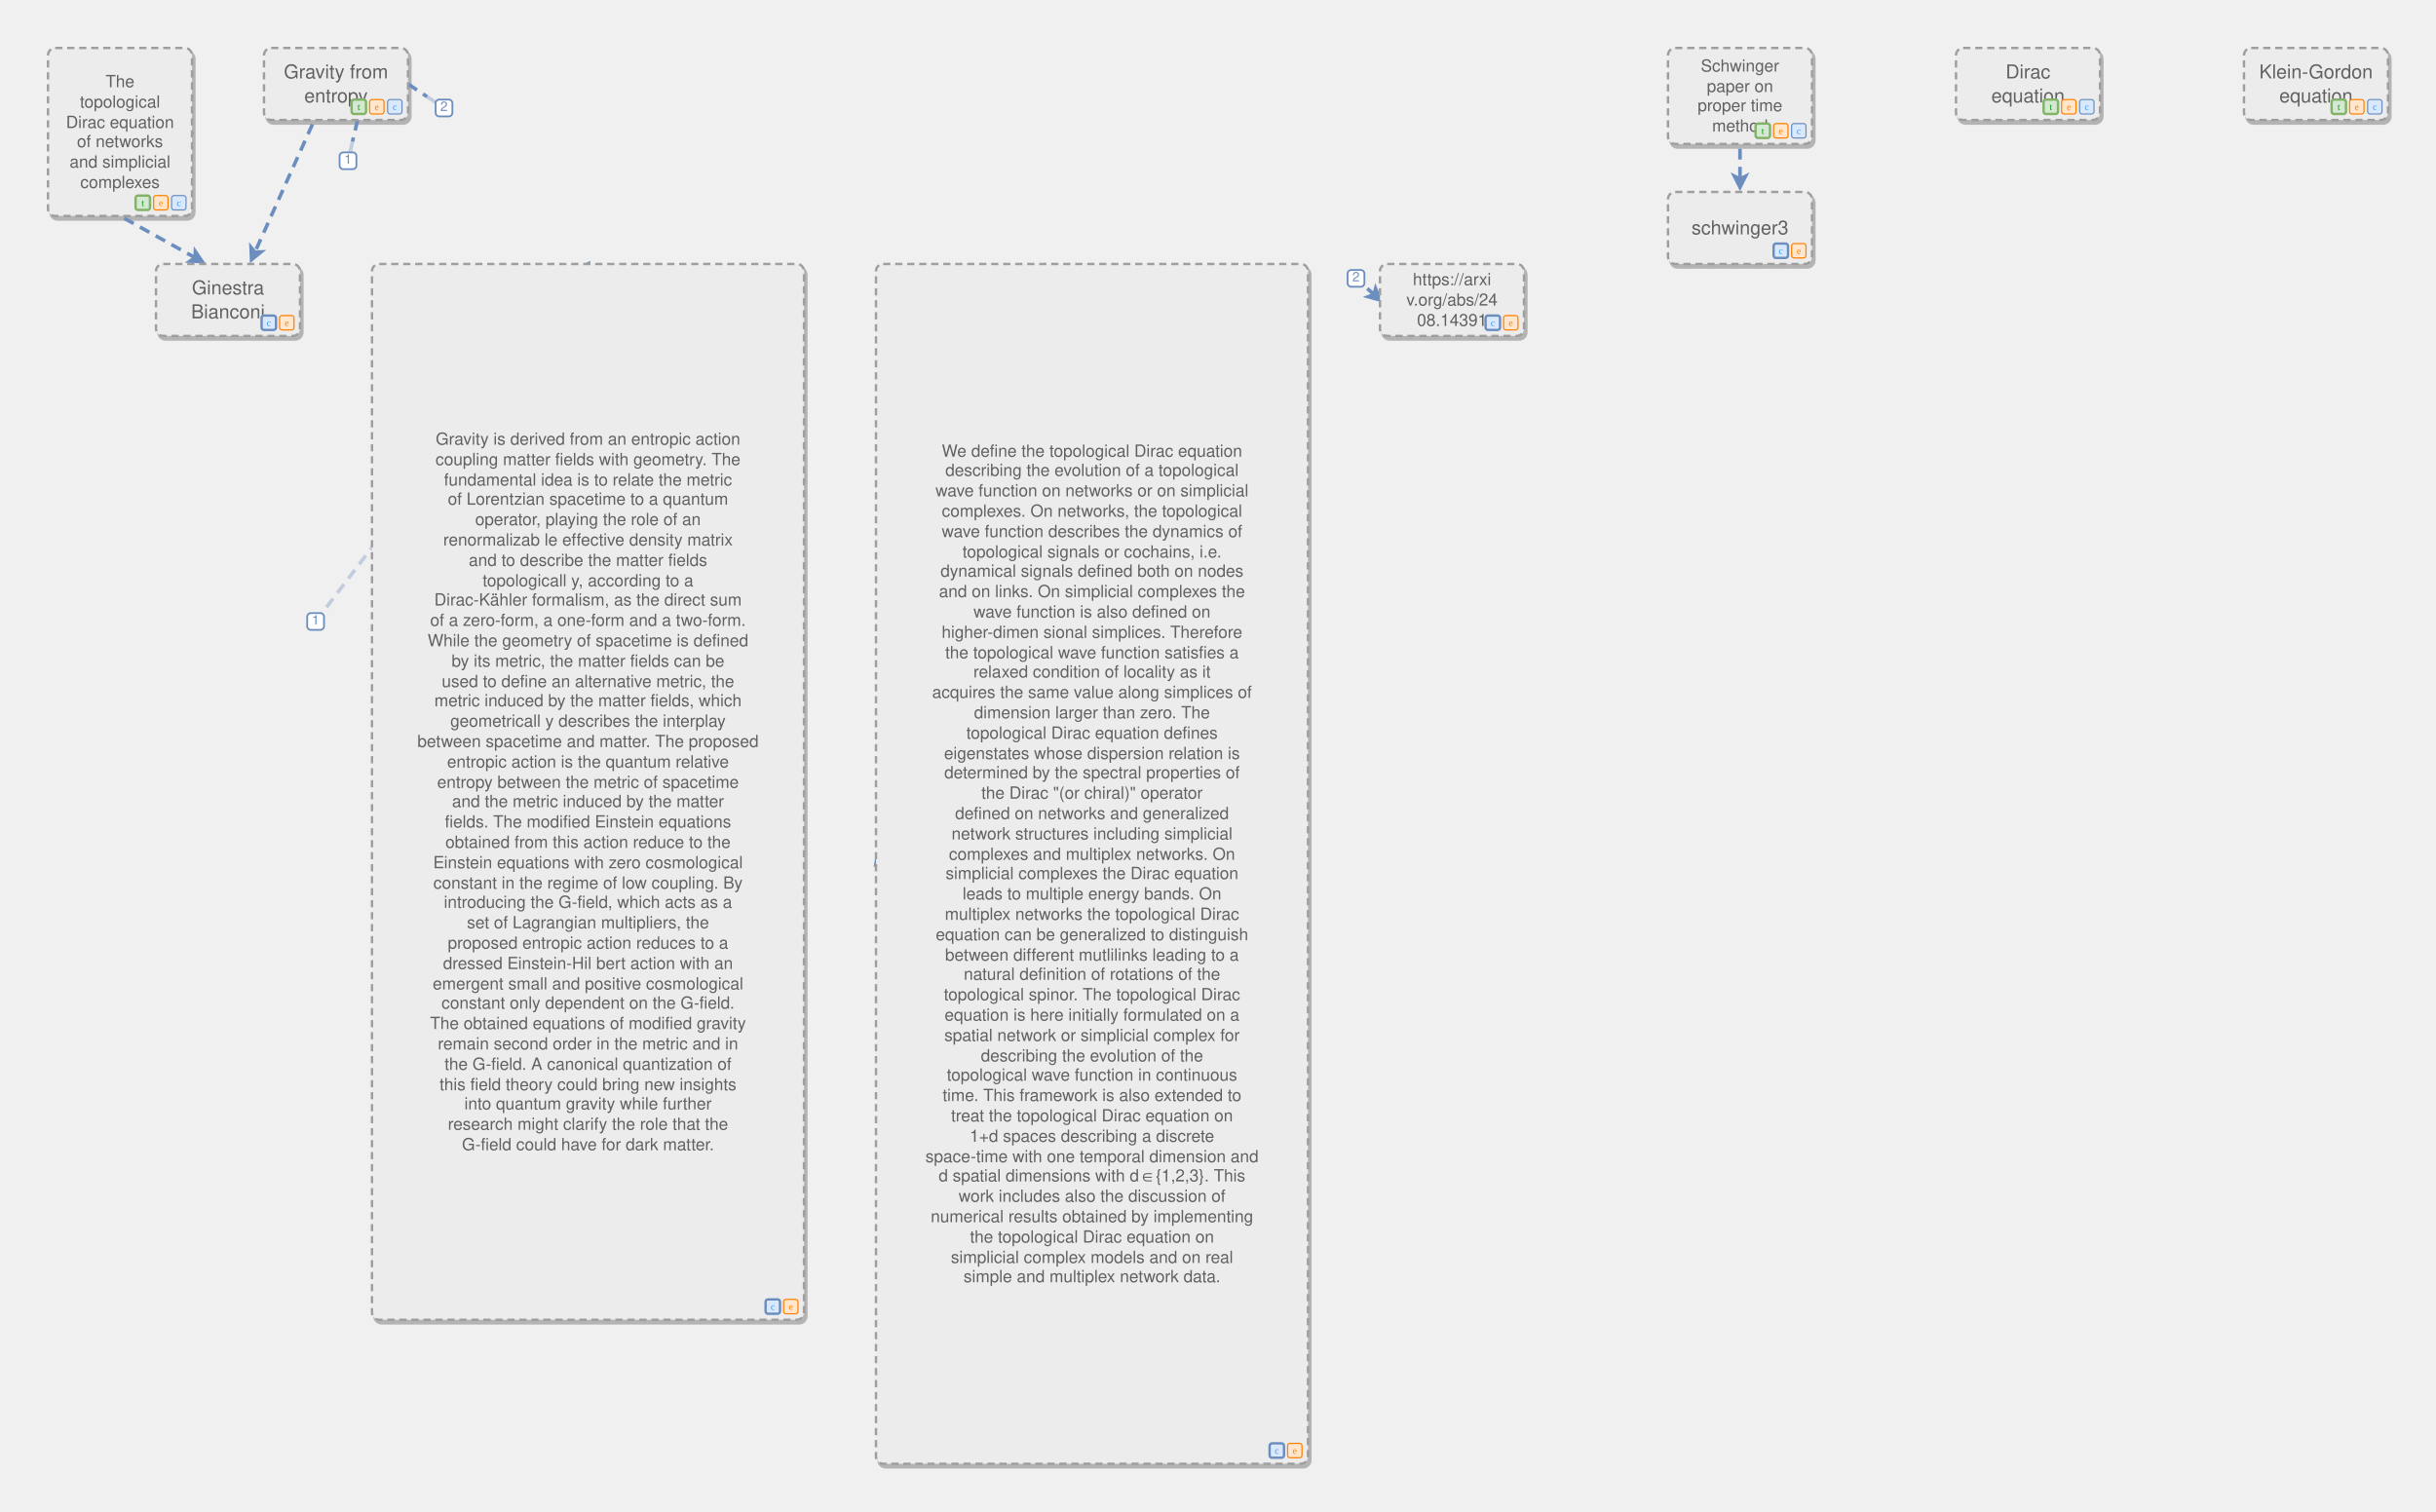
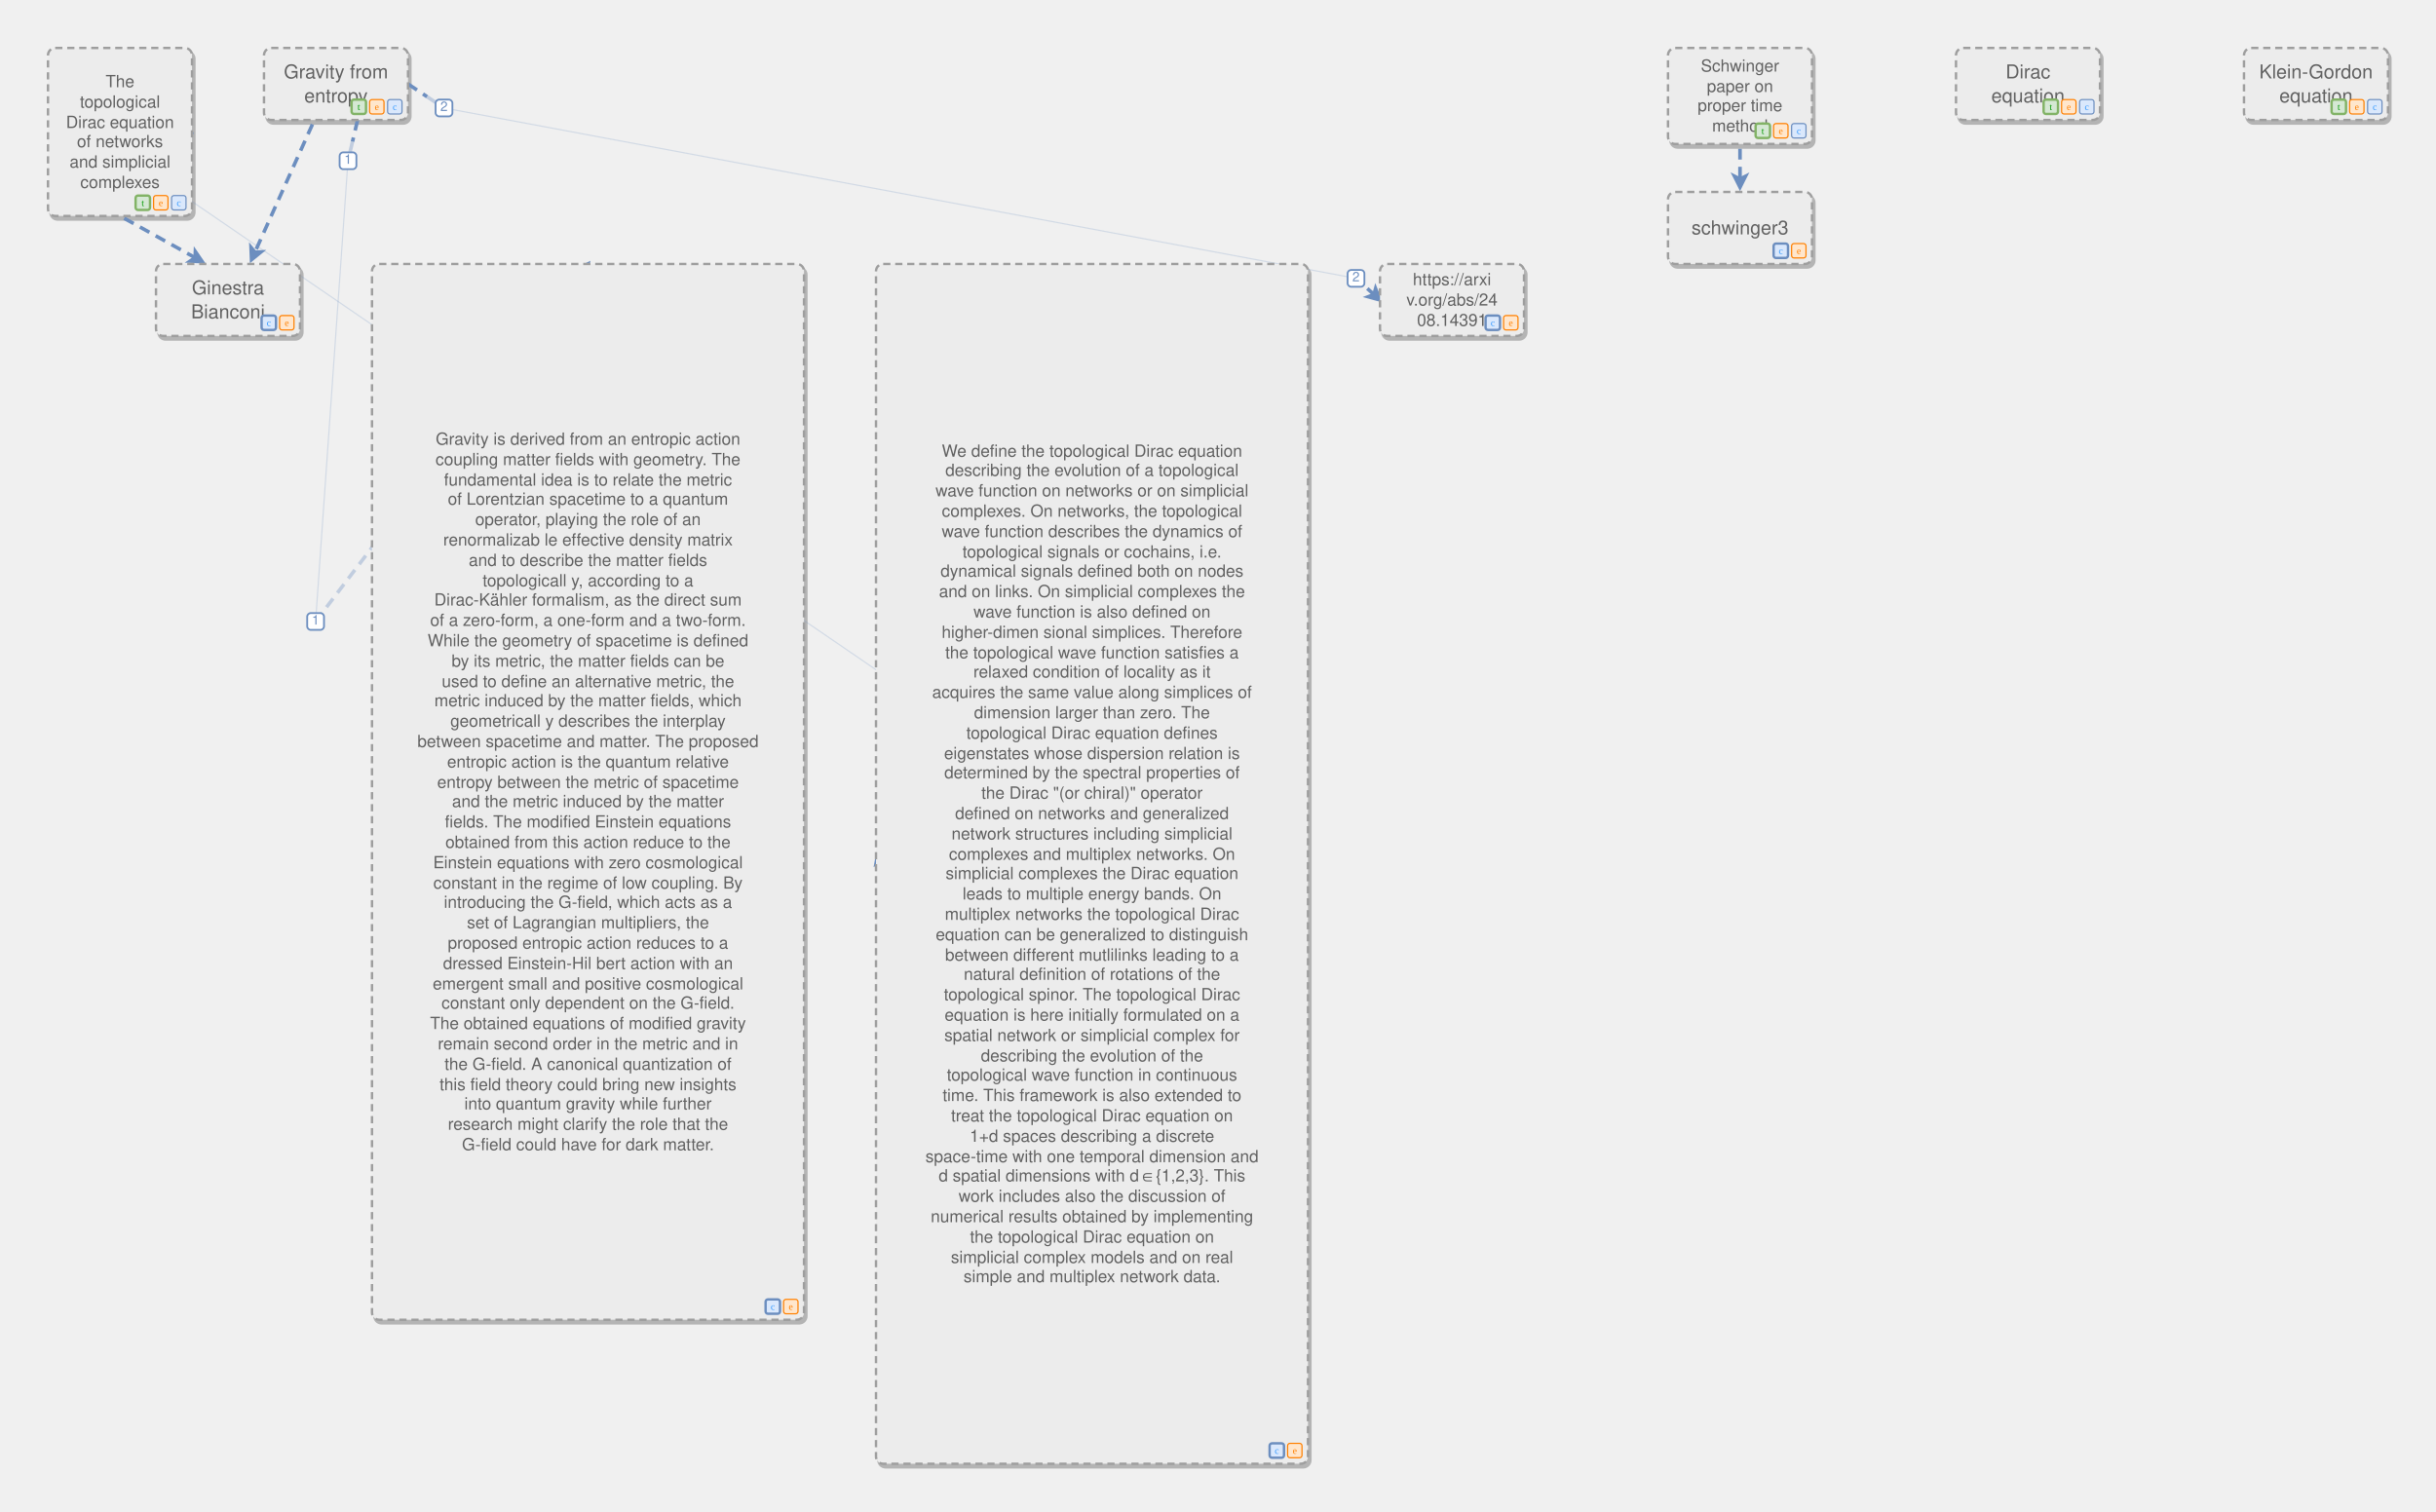
<svg xmlns="http://www.w3.org/2000/svg" width="2030" height="1260" viewBox="0 0 2030 1260">
  <defs>
  </defs>
  <g id="container-shells">
  </g>
  <g id="node-shadows">
    <rect x="1630" y="40" width="120" height="60" rx="6" ry="6" fill="#000000" stroke="#000000" stroke-width="2" opacity="0.25" transform="translate(2,3)" />
    <rect x="1390" y="160" width="120" height="60" rx="6" ry="6" fill="#000000" stroke="#000000" stroke-width="2" opacity="0.25" transform="translate(2,3)" />
    <rect x="130" y="220" width="120" height="60" rx="6" ry="6" fill="#000000" stroke="#000000" stroke-width="2" opacity="0.25" transform="translate(2,3)" />
    <rect x="220" y="40" width="120" height="60" rx="6" ry="6" fill="#000000" stroke="#000000" stroke-width="2" opacity="0.25" transform="translate(2,3)" />
    <rect x="310" y="220" width="360" height="880" rx="6" ry="6" fill="#000000" stroke="#000000" stroke-width="2" opacity="0.25" transform="translate(2,3)" />
    <rect x="1870" y="40" width="120" height="60" rx="6" ry="6" fill="#000000" stroke="#000000" stroke-width="2" opacity="0.25" transform="translate(2,3)" />
    <rect x="1390" y="40" width="120" height="80" rx="6" ry="6" fill="#000000" stroke="#000000" stroke-width="2" opacity="0.25" transform="translate(2,3)" />
    <rect x="40" y="40" width="120" height="140" rx="6" ry="6" fill="#000000" stroke="#000000" stroke-width="2" opacity="0.25" transform="translate(2,3)" />
    <rect x="730" y="220" width="360" height="1000" rx="6" ry="6" fill="#000000" stroke="#000000" stroke-width="2" opacity="0.25" transform="translate(2,3)" />
    <rect x="1150" y="220" width="120" height="60" rx="6" ry="6" fill="#000000" stroke="#000000" stroke-width="2" opacity="0.25" transform="translate(2,3)" />
  </g>
  <g id="edges">
    <g class="edge" data-edge-idx="0" data-edge-base="expresses" data-edge-from="3" data-edge-to="2">
      <line x1="260.36" y1="103.65" x2="212.41" y2="210.20" stroke="#6c8ebf" stroke-width="3" stroke-dasharray="9 6" />
      <path d="M 209.64 216.35 L 209.23 206.30 L 212.41 210.20 L 217.44 209.99 Z" fill="#6c8ebf" stroke="#6c8ebf" stroke-width="3" stroke-miterlimit="10" />
      <text x="236" y="156" text-anchor="middle" dominant-baseline="middle" font-family="Helvetica,Inter,Segoe UI,Arial" font-size="11" paint-order="stroke" stroke="#ffffff" stroke-width="3" stroke-linejoin="round" fill="#6c8ebf">
      </text>
    </g>
    <g class="edge" data-edge-idx="1" data-edge-base="expresses" data-edge-from="3" data-edge-to="4">
+       <line class="edge-ghost" x1="290.00" y1="134.00" x2="263.00" y2="518.00" stroke="#6c8ebf" stroke-width="1" stroke-opacity="0.22" />
      <g class="edge-full" opacity="0">
        <line x1="290.00" y1="134.00" x2="263.00" y2="518.00" stroke="#6c8ebf" stroke-width="3" stroke-dasharray="9 6" />
        <text x="276" y="326" text-anchor="middle" dominant-baseline="middle" font-family="Helvetica,Inter,Segoe UI,Arial" font-size="11" paint-order="stroke" stroke="#ffffff" stroke-width="3" stroke-linejoin="round" fill="#6c8ebf">
      </text>
      </g>
      <g class="edge-stub" data-stub-end="source">
        <line x1="298.00" y1="100.00" x2="293.76" y2="118.00" stroke="#6c8ebf" stroke-width="3" stroke-dasharray="9 6" />
        <line x1="293.76" y1="118.00" x2="290.00" y2="134.00" stroke="#6c8ebf" stroke-width="3" stroke-dasharray="9 6" stroke-opacity="0.35" />
        <g class="edge-badge">
          <rect x="283.00" y="127.00" width="14.00" height="14.00" rx="3" fill="#ffffff" stroke="#6c8ebf" stroke-width="1.5" />
          <text x="290.00" y="134.00" text-anchor="middle" dominant-baseline="central" font-size="11" font-family="Helvetica,Arial,sans-serif" fill="#6c8ebf">1</text>
        </g>
      </g>
      <g class="edge-stub" data-stub-end="target">
        <line x1="369.82" y1="377.76" x2="485.91" y2="225.37" stroke="#6c8ebf" stroke-width="3" stroke-dasharray="9 6" />
        <line x1="263.00" y1="518.00" x2="369.82" y2="377.76" stroke="#6c8ebf" stroke-width="3" stroke-dasharray="9 6" stroke-opacity="0.35" />
        <path d="M 490.00 220.00 L 488.13 229.89 L 485.91 225.37 L 480.97 224.43 Z" fill="#6c8ebf" stroke="#6c8ebf" stroke-width="3" stroke-miterlimit="10" />
        <g class="edge-badge">
          <rect x="256.00" y="511.00" width="14.00" height="14.00" rx="3" fill="#ffffff" stroke="#6c8ebf" stroke-width="1.5" />
          <text x="263.00" y="518.00" text-anchor="middle" dominant-baseline="central" font-size="11" font-family="Helvetica,Arial,sans-serif" fill="#6c8ebf">1</text>
        </g>
      </g>
    </g>
    <g class="edge" data-edge-idx="2" data-edge-base="expresses" data-edge-from="3" data-edge-to="9">
+       <line class="edge-ghost" x1="370.00" y1="90.00" x2="1130.00" y2="232.00" stroke="#6c8ebf" stroke-width="1" stroke-opacity="0.22" />
      <g class="edge-full" opacity="0">
        <line x1="370.00" y1="90.00" x2="1130.00" y2="232.00" stroke="#6c8ebf" stroke-width="3" stroke-dasharray="9 6" />
        <text x="750" y="161" text-anchor="middle" dominant-baseline="middle" font-family="Helvetica,Inter,Segoe UI,Arial" font-size="11" paint-order="stroke" stroke="#ffffff" stroke-width="3" stroke-linejoin="round" fill="#6c8ebf">
      </text>
      </g>
      <g class="edge-stub" data-stub-end="source">
        <line x1="340.00" y1="70.00" x2="355.88" y2="80.59" stroke="#6c8ebf" stroke-width="3" stroke-dasharray="9 6" />
        <line x1="355.88" y1="80.59" x2="370.00" y2="90.00" stroke="#6c8ebf" stroke-width="3" stroke-dasharray="9 6" stroke-opacity="0.35" />
        <g class="edge-badge">
          <rect x="363.00" y="83.00" width="14.00" height="14.00" rx="3" fill="#ffffff" stroke="#6c8ebf" stroke-width="1.5" />
          <text x="370.00" y="90.00" text-anchor="middle" dominant-baseline="central" font-size="11" font-family="Helvetica,Arial,sans-serif" fill="#6c8ebf">2</text>
        </g>
      </g>
      <g class="edge-stub" data-stub-end="target">
        <line x1="1139.41" y1="240.47" x2="1144.98" y2="245.48" stroke="#6c8ebf" stroke-width="3" stroke-dasharray="9 6" />
        <line x1="1130.00" y1="232.00" x2="1139.41" y2="240.47" stroke="#6c8ebf" stroke-width="3" stroke-dasharray="9 6" stroke-opacity="0.35" />
        <path d="M 1150.00 250.00 L 1140.30 247.32 L 1144.98 245.48 L 1146.32 240.63 Z" fill="#6c8ebf" stroke="#6c8ebf" stroke-width="3" stroke-miterlimit="10" />
        <g class="edge-badge">
          <rect x="1123.00" y="225.00" width="14.00" height="14.00" rx="3" fill="#ffffff" stroke="#6c8ebf" stroke-width="1.5" />
          <text x="1130.00" y="232.00" text-anchor="middle" dominant-baseline="central" font-size="11" font-family="Helvetica,Arial,sans-serif" fill="#6c8ebf">2</text>
        </g>
      </g>
    </g>
    <g class="edge" data-edge-idx="3" data-edge-base="expresses" data-edge-from="6" data-edge-to="10">
      <line x1="1450.00" y1="124.00" x2="1450.00" y2="149.25" stroke="#6c8ebf" stroke-width="3" stroke-dasharray="9 6" />
      <path d="M 1450.00 156.00 L 1445.50 147.00 L 1450.00 149.25 L 1454.50 147.00 Z" fill="#6c8ebf" stroke="#6c8ebf" stroke-width="3" stroke-miterlimit="10" />
      <text x="1450" y="136" text-anchor="middle" dominant-baseline="middle" font-family="Helvetica,Inter,Segoe UI,Arial" font-size="11" paint-order="stroke" stroke="#ffffff" stroke-width="3" stroke-linejoin="round" fill="#6c8ebf">
      </text>
    </g>
    <g class="edge" data-edge-idx="4" data-edge-base="expresses" data-edge-from="7" data-edge-to="2">
      <line x1="103.50" y1="181.94" x2="162.60" y2="214.78" stroke="#6c8ebf" stroke-width="3" stroke-dasharray="9 6" />
      <path d="M 168.50 218.06 L 158.45 217.62 L 162.60 214.78 L 162.82 209.75 Z" fill="#6c8ebf" stroke="#6c8ebf" stroke-width="3" stroke-miterlimit="10" />
      <text x="132" y="197" text-anchor="middle" dominant-baseline="middle" font-family="Helvetica,Inter,Segoe UI,Arial" font-size="11" paint-order="stroke" stroke="#ffffff" stroke-width="3" stroke-linejoin="round" fill="#6c8ebf">
      </text>
    </g>
    <g class="edge" data-edge-idx="5" data-edge-base="expresses" data-edge-from="7" data-edge-to="8">
+       <line class="edge-ghost" x1="144.00" y1="157.00" x2="810.00" y2="613.00" stroke="#6c8ebf" stroke-width="1" stroke-opacity="0.22" />
      <g class="edge-full" opacity="0">
        <line x1="144.00" y1="157.00" x2="810.00" y2="613.00" stroke="#6c8ebf" stroke-width="3" stroke-dasharray="9 6" />
        <text x="477" y="385" text-anchor="middle" dominant-baseline="middle" font-family="Helvetica,Inter,Segoe UI,Arial" font-size="11" paint-order="stroke" stroke="#ffffff" stroke-width="3" stroke-linejoin="round" fill="#6c8ebf">
      </text>
      </g>
      <g class="edge-stub" data-stub-end="source">
        <line x1="160.00" y1="110.00" x2="151.53" y2="134.88" stroke="#6c8ebf" stroke-width="3" stroke-dasharray="9 6" />
        <line x1="151.53" y1="134.88" x2="144.00" y2="157.00" stroke="#6c8ebf" stroke-width="3" stroke-dasharray="9 6" stroke-opacity="0.35" />
        <g class="edge-badge">
          <rect x="137.00" y="150.00" width="14.00" height="14.00" rx="3" fill="#ffffff" stroke="#6c8ebf" stroke-width="1.5" />
          <text x="144.00" y="157.00" text-anchor="middle" dominant-baseline="central" font-size="11" font-family="Helvetica,Arial,sans-serif" fill="#6c8ebf">3</text>
        </g>
      </g>
      <g class="edge-stub" data-stub-end="target">
        <line x1="772.35" y1="663.35" x2="734.04" y2="714.59" stroke="#6c8ebf" stroke-width="3" stroke-dasharray="9 6" />
        <line x1="810.00" y1="613.00" x2="772.35" y2="663.35" stroke="#6c8ebf" stroke-width="3" stroke-dasharray="9 6" stroke-opacity="0.35" />
        <path d="M 730.00 720.00 L 731.79 710.10 L 734.04 714.59 L 738.99 715.49 Z" fill="#6c8ebf" stroke="#6c8ebf" stroke-width="3" stroke-miterlimit="10" />
        <g class="edge-badge">
          <rect x="803.00" y="606.00" width="14.00" height="14.00" rx="3" fill="#ffffff" stroke="#6c8ebf" stroke-width="1.5" />
          <text x="810.00" y="613.00" text-anchor="middle" dominant-baseline="central" font-size="11" font-family="Helvetica,Arial,sans-serif" fill="#6c8ebf">3</text>
        </g>
      </g>
    </g>
  </g>
  <g id="nodes">
    <rect x="1630" y="40" width="120" height="60" rx="6" ry="6" fill="#ececec" stroke="#9e9e9e" stroke-width="2" stroke-dasharray="6 4" />
    <text x="1690" y="60" text-anchor="middle" dominant-baseline="middle" font-family="Helvetica,Inter,Segoe UI,Arial" font-size="16" font-weight="normal" fill="#616161">Dirac</text>
    <text x="1690" y="80" text-anchor="middle" dominant-baseline="middle" font-family="Helvetica,Inter,Segoe UI,Arial" font-size="16" font-weight="normal" fill="#616161">equation</text>
    <rect x="1703" y="83" width="12" height="12" rx="2" ry="2" fill="#d5e8d4" stroke="#82b366" stroke-width="2" />
    <text x="1709.0" y="89.0" text-anchor="middle" dominant-baseline="central" font-size="8" fill="#009900">t</text>
    <rect x="1718" y="83" width="12" height="12" rx="2" ry="2" fill="#ffe6cc" stroke="#ff8000" stroke-width="1" />
    <text x="1724.0" y="89.0" text-anchor="middle" dominant-baseline="central" font-size="8" fill="#ff8000">e</text>
    <rect x="1733" y="83" width="12" height="12" rx="2" ry="2" fill="#dae8fc" stroke="#6c8ebf" stroke-width="1" />
    <text x="1739.0" y="89.0" text-anchor="middle" dominant-baseline="central" font-size="8" fill="#3399ff">c</text>
    <rect x="1390" y="160" width="120" height="60" rx="6" ry="6" fill="#ececec" stroke="#9e9e9e" stroke-width="2" stroke-dasharray="6 4" />
    <text x="1450" y="190" text-anchor="middle" dominant-baseline="middle" font-family="Helvetica,Inter,Segoe UI,Arial" font-size="16" font-weight="normal" fill="#616161">schwinger3</text>
    <rect x="1478" y="203" width="12" height="12" rx="2" ry="2" fill="#dae8fc" stroke="#6c8ebf" stroke-width="2" />
    <text x="1484.0" y="209.0" text-anchor="middle" dominant-baseline="central" font-size="8" fill="#3399ff">c</text>
    <rect x="1493" y="203" width="12" height="12" rx="2" ry="2" fill="#ffe6cc" stroke="#ff8000" stroke-width="1" />
    <text x="1499.0" y="209.0" text-anchor="middle" dominant-baseline="central" font-size="8" fill="#ff8000">e</text>
    <rect x="130" y="220" width="120" height="60" rx="6" ry="6" fill="#ececec" stroke="#9e9e9e" stroke-width="2" stroke-dasharray="6 4" />
    <text x="190" y="240" text-anchor="middle" dominant-baseline="middle" font-family="Helvetica,Inter,Segoe UI,Arial" font-size="16" font-weight="normal" fill="#616161">Ginestra</text>
    <text x="190" y="260" text-anchor="middle" dominant-baseline="middle" font-family="Helvetica,Inter,Segoe UI,Arial" font-size="16" font-weight="normal" fill="#616161">Bianconi</text>
    <rect x="218" y="263" width="12" height="12" rx="2" ry="2" fill="#dae8fc" stroke="#6c8ebf" stroke-width="2" />
    <text x="224.0" y="269.0" text-anchor="middle" dominant-baseline="central" font-size="8" fill="#3399ff">c</text>
    <rect x="233" y="263" width="12" height="12" rx="2" ry="2" fill="#ffe6cc" stroke="#ff8000" stroke-width="1" />
    <text x="239.0" y="269.0" text-anchor="middle" dominant-baseline="central" font-size="8" fill="#ff8000">e</text>
    <g>
      <rect x="220" y="40" width="120" height="60" rx="6" ry="6" fill="#ececec" stroke="#9e9e9e" stroke-width="2" stroke-dasharray="6 4" />
      <text x="280" y="60" text-anchor="middle" dominant-baseline="middle" font-family="Helvetica,Inter,Segoe UI,Arial" font-size="16" font-weight="normal" fill="#616161">Gravity from</text>
      <text x="280" y="80" text-anchor="middle" dominant-baseline="middle" font-family="Helvetica,Inter,Segoe UI,Arial" font-size="16" font-weight="normal" fill="#616161">entropy</text>
      <rect x="293" y="83" width="12" height="12" rx="2" ry="2" fill="#d5e8d4" stroke="#82b366" stroke-width="2" />
      <text x="299.0" y="89.0" text-anchor="middle" dominant-baseline="central" font-size="8" fill="#009900">t</text>
      <rect x="308" y="83" width="12" height="12" rx="2" ry="2" fill="#ffe6cc" stroke="#ff8000" stroke-width="1" />
      <text x="314.0" y="89.0" text-anchor="middle" dominant-baseline="central" font-size="8" fill="#ff8000">e</text>
      <rect x="323" y="83" width="12" height="12" rx="2" ry="2" fill="#dae8fc" stroke="#6c8ebf" stroke-width="1" />
      <text x="329.0" y="89.0" text-anchor="middle" dominant-baseline="central" font-size="8" fill="#3399ff">c</text>
    </g>
    <rect x="310" y="220" width="360" height="880" rx="6" ry="6" fill="#ececec" stroke="#9e9e9e" stroke-width="2" stroke-dasharray="6 4" />
    <text x="490" y="366" text-anchor="middle" dominant-baseline="middle" font-family="Helvetica,Inter,Segoe UI,Arial" font-size="14" font-weight="normal" fill="#616161">Gravity is derived from an entropic action</text>
    <text x="490" y="383" text-anchor="middle" dominant-baseline="middle" font-family="Helvetica,Inter,Segoe UI,Arial" font-size="14" font-weight="normal" fill="#616161">coupling matter fields with geometry. The</text>
    <text x="490" y="400" text-anchor="middle" dominant-baseline="middle" font-family="Helvetica,Inter,Segoe UI,Arial" font-size="14" font-weight="normal" fill="#616161">fundamental idea is to relate the metric</text>
    <text x="490" y="416" text-anchor="middle" dominant-baseline="middle" font-family="Helvetica,Inter,Segoe UI,Arial" font-size="14" font-weight="normal" fill="#616161">of Lorentzian spacetime to a quantum</text>
    <text x="490" y="433" text-anchor="middle" dominant-baseline="middle" font-family="Helvetica,Inter,Segoe UI,Arial" font-size="14" font-weight="normal" fill="#616161">operator, playing the role of an</text>
    <text x="490" y="450" text-anchor="middle" dominant-baseline="middle" font-family="Helvetica,Inter,Segoe UI,Arial" font-size="14" font-weight="normal" fill="#616161">renormalizab le effective density matrix</text>
    <text x="490" y="467" text-anchor="middle" dominant-baseline="middle" font-family="Helvetica,Inter,Segoe UI,Arial" font-size="14" font-weight="normal" fill="#616161">and to describe the matter fields</text>
    <text x="490" y="484" text-anchor="middle" dominant-baseline="middle" font-family="Helvetica,Inter,Segoe UI,Arial" font-size="14" font-weight="normal" fill="#616161">topologicall y, according to a</text>
    <text x="490" y="500" text-anchor="middle" dominant-baseline="middle" font-family="Helvetica,Inter,Segoe UI,Arial" font-size="14" font-weight="normal" fill="#616161">Dirac-Kähler formalism, as the direct sum</text>
    <text x="490" y="517" text-anchor="middle" dominant-baseline="middle" font-family="Helvetica,Inter,Segoe UI,Arial" font-size="14" font-weight="normal" fill="#616161">of a zero-form, a one-form and a two-form.</text>
    <text x="490" y="534" text-anchor="middle" dominant-baseline="middle" font-family="Helvetica,Inter,Segoe UI,Arial" font-size="14" font-weight="normal" fill="#616161">While the geometry of spacetime is defined</text>
    <text x="490" y="551" text-anchor="middle" dominant-baseline="middle" font-family="Helvetica,Inter,Segoe UI,Arial" font-size="14" font-weight="normal" fill="#616161">by its metric, the matter fields can be</text>
    <text x="490" y="568" text-anchor="middle" dominant-baseline="middle" font-family="Helvetica,Inter,Segoe UI,Arial" font-size="14" font-weight="normal" fill="#616161">used to define an alternative metric, the</text>
    <text x="490" y="584" text-anchor="middle" dominant-baseline="middle" font-family="Helvetica,Inter,Segoe UI,Arial" font-size="14" font-weight="normal" fill="#616161">metric induced by the matter fields, which</text>
    <text x="490" y="601" text-anchor="middle" dominant-baseline="middle" font-family="Helvetica,Inter,Segoe UI,Arial" font-size="14" font-weight="normal" fill="#616161">geometricall y describes the interplay</text>
    <text x="490" y="618" text-anchor="middle" dominant-baseline="middle" font-family="Helvetica,Inter,Segoe UI,Arial" font-size="14" font-weight="normal" fill="#616161">between spacetime and matter. The proposed</text>
    <text x="490" y="635" text-anchor="middle" dominant-baseline="middle" font-family="Helvetica,Inter,Segoe UI,Arial" font-size="14" font-weight="normal" fill="#616161">entropic action is the quantum relative</text>
    <text x="490" y="652" text-anchor="middle" dominant-baseline="middle" font-family="Helvetica,Inter,Segoe UI,Arial" font-size="14" font-weight="normal" fill="#616161">entropy between the metric of spacetime</text>
    <text x="490" y="668" text-anchor="middle" dominant-baseline="middle" font-family="Helvetica,Inter,Segoe UI,Arial" font-size="14" font-weight="normal" fill="#616161">and the metric induced by the matter</text>
    <text x="490" y="685" text-anchor="middle" dominant-baseline="middle" font-family="Helvetica,Inter,Segoe UI,Arial" font-size="14" font-weight="normal" fill="#616161">fields. The modified Einstein equations</text>
    <text x="490" y="702" text-anchor="middle" dominant-baseline="middle" font-family="Helvetica,Inter,Segoe UI,Arial" font-size="14" font-weight="normal" fill="#616161">obtained from this action reduce to the</text>
    <text x="490" y="719" text-anchor="middle" dominant-baseline="middle" font-family="Helvetica,Inter,Segoe UI,Arial" font-size="14" font-weight="normal" fill="#616161">Einstein equations with zero cosmological</text>
    <text x="490" y="736" text-anchor="middle" dominant-baseline="middle" font-family="Helvetica,Inter,Segoe UI,Arial" font-size="14" font-weight="normal" fill="#616161">constant in the regime of low coupling. By</text>
    <text x="490" y="752" text-anchor="middle" dominant-baseline="middle" font-family="Helvetica,Inter,Segoe UI,Arial" font-size="14" font-weight="normal" fill="#616161">introducing the G-field, which acts as a</text>
    <text x="490" y="769" text-anchor="middle" dominant-baseline="middle" font-family="Helvetica,Inter,Segoe UI,Arial" font-size="14" font-weight="normal" fill="#616161">set of Lagrangian multipliers, the</text>
    <text x="490" y="786" text-anchor="middle" dominant-baseline="middle" font-family="Helvetica,Inter,Segoe UI,Arial" font-size="14" font-weight="normal" fill="#616161">proposed entropic action reduces to a</text>
    <text x="490" y="803" text-anchor="middle" dominant-baseline="middle" font-family="Helvetica,Inter,Segoe UI,Arial" font-size="14" font-weight="normal" fill="#616161">dressed Einstein-Hil bert action with an</text>
    <text x="490" y="820" text-anchor="middle" dominant-baseline="middle" font-family="Helvetica,Inter,Segoe UI,Arial" font-size="14" font-weight="normal" fill="#616161">emergent small and positive cosmological</text>
    <text x="490" y="836" text-anchor="middle" dominant-baseline="middle" font-family="Helvetica,Inter,Segoe UI,Arial" font-size="14" font-weight="normal" fill="#616161">constant only dependent on the G-field.</text>
    <text x="490" y="853" text-anchor="middle" dominant-baseline="middle" font-family="Helvetica,Inter,Segoe UI,Arial" font-size="14" font-weight="normal" fill="#616161">The obtained equations of modified gravity</text>
    <text x="490" y="870" text-anchor="middle" dominant-baseline="middle" font-family="Helvetica,Inter,Segoe UI,Arial" font-size="14" font-weight="normal" fill="#616161">remain second order in the metric and in</text>
    <text x="490" y="887" text-anchor="middle" dominant-baseline="middle" font-family="Helvetica,Inter,Segoe UI,Arial" font-size="14" font-weight="normal" fill="#616161">the G-field. A canonical quantization of</text>
    <text x="490" y="904" text-anchor="middle" dominant-baseline="middle" font-family="Helvetica,Inter,Segoe UI,Arial" font-size="14" font-weight="normal" fill="#616161">this field theory could bring new insights</text>
    <text x="490" y="920" text-anchor="middle" dominant-baseline="middle" font-family="Helvetica,Inter,Segoe UI,Arial" font-size="14" font-weight="normal" fill="#616161">into quantum gravity while further</text>
    <text x="490" y="937" text-anchor="middle" dominant-baseline="middle" font-family="Helvetica,Inter,Segoe UI,Arial" font-size="14" font-weight="normal" fill="#616161">research might clarify the role that the</text>
    <text x="490" y="954" text-anchor="middle" dominant-baseline="middle" font-family="Helvetica,Inter,Segoe UI,Arial" font-size="14" font-weight="normal" fill="#616161">G-field could have for dark matter.</text>
    <rect x="638" y="1083" width="12" height="12" rx="2" ry="2" fill="#dae8fc" stroke="#6c8ebf" stroke-width="2" />
    <text x="644.0" y="1089.0" text-anchor="middle" dominant-baseline="central" font-size="8" fill="#3399ff">c</text>
    <rect x="653" y="1083" width="12" height="12" rx="2" ry="2" fill="#ffe6cc" stroke="#ff8000" stroke-width="1" />
    <text x="659.0" y="1089.0" text-anchor="middle" dominant-baseline="central" font-size="8" fill="#ff8000">e</text>
    <rect x="1870" y="40" width="120" height="60" rx="6" ry="6" fill="#ececec" stroke="#9e9e9e" stroke-width="2" stroke-dasharray="6 4" />
    <text x="1930" y="60" text-anchor="middle" dominant-baseline="middle" font-family="Helvetica,Inter,Segoe UI,Arial" font-size="16" font-weight="normal" fill="#616161">Klein-Gordon</text>
    <text x="1930" y="80" text-anchor="middle" dominant-baseline="middle" font-family="Helvetica,Inter,Segoe UI,Arial" font-size="16" font-weight="normal" fill="#616161">equation</text>
    <rect x="1943" y="83" width="12" height="12" rx="2" ry="2" fill="#d5e8d4" stroke="#82b366" stroke-width="2" />
    <text x="1949.0" y="89.0" text-anchor="middle" dominant-baseline="central" font-size="8" fill="#009900">t</text>
    <rect x="1958" y="83" width="12" height="12" rx="2" ry="2" fill="#ffe6cc" stroke="#ff8000" stroke-width="1" />
    <text x="1964.0" y="89.0" text-anchor="middle" dominant-baseline="central" font-size="8" fill="#ff8000">e</text>
    <rect x="1973" y="83" width="12" height="12" rx="2" ry="2" fill="#dae8fc" stroke="#6c8ebf" stroke-width="1" />
    <text x="1979.0" y="89.0" text-anchor="middle" dominant-baseline="central" font-size="8" fill="#3399ff">c</text>
    <g>
      <rect x="1390" y="40" width="120" height="80" rx="6" ry="6" fill="#ececec" stroke="#9e9e9e" stroke-width="2" stroke-dasharray="6 4" />
      <text x="1450" y="55" text-anchor="middle" dominant-baseline="middle" font-family="Helvetica,Inter,Segoe UI,Arial" font-size="14" font-weight="normal" fill="#616161">Schwinger</text>
      <text x="1450" y="72" text-anchor="middle" dominant-baseline="middle" font-family="Helvetica,Inter,Segoe UI,Arial" font-size="14" font-weight="normal" fill="#616161">paper on</text>
      <text x="1450" y="88" text-anchor="middle" dominant-baseline="middle" font-family="Helvetica,Inter,Segoe UI,Arial" font-size="14" font-weight="normal" fill="#616161">proper time</text>
      <text x="1450" y="105" text-anchor="middle" dominant-baseline="middle" font-family="Helvetica,Inter,Segoe UI,Arial" font-size="14" font-weight="normal" fill="#616161">method</text>
      <rect x="1463" y="103" width="12" height="12" rx="2" ry="2" fill="#d5e8d4" stroke="#82b366" stroke-width="2" />
      <text x="1469.0" y="109.0" text-anchor="middle" dominant-baseline="central" font-size="8" fill="#009900">t</text>
      <rect x="1478" y="103" width="12" height="12" rx="2" ry="2" fill="#ffe6cc" stroke="#ff8000" stroke-width="1" />
      <text x="1484.0" y="109.0" text-anchor="middle" dominant-baseline="central" font-size="8" fill="#ff8000">e</text>
      <rect x="1493" y="103" width="12" height="12" rx="2" ry="2" fill="#dae8fc" stroke="#6c8ebf" stroke-width="1" />
      <text x="1499.0" y="109.0" text-anchor="middle" dominant-baseline="central" font-size="8" fill="#3399ff">c</text>
    </g>
    <g>
      <rect x="40" y="40" width="120" height="140" rx="6" ry="6" fill="#ececec" stroke="#9e9e9e" stroke-width="2" stroke-dasharray="6 4" />
      <text x="100" y="68" text-anchor="middle" dominant-baseline="middle" font-family="Helvetica,Inter,Segoe UI,Arial" font-size="14" font-weight="normal" fill="#616161">The</text>
      <text x="100" y="85" text-anchor="middle" dominant-baseline="middle" font-family="Helvetica,Inter,Segoe UI,Arial" font-size="14" font-weight="normal" fill="#616161">topological</text>
      <text x="100" y="102" text-anchor="middle" dominant-baseline="middle" font-family="Helvetica,Inter,Segoe UI,Arial" font-size="14" font-weight="normal" fill="#616161">Dirac equation</text>
      <text x="100" y="118" text-anchor="middle" dominant-baseline="middle" font-family="Helvetica,Inter,Segoe UI,Arial" font-size="14" font-weight="normal" fill="#616161">of networks</text>
      <text x="100" y="135" text-anchor="middle" dominant-baseline="middle" font-family="Helvetica,Inter,Segoe UI,Arial" font-size="14" font-weight="normal" fill="#616161">and simplicial</text>
      <text x="100" y="152" text-anchor="middle" dominant-baseline="middle" font-family="Helvetica,Inter,Segoe UI,Arial" font-size="14" font-weight="normal" fill="#616161">complexes</text>
      <rect x="113" y="163" width="12" height="12" rx="2" ry="2" fill="#d5e8d4" stroke="#82b366" stroke-width="2" />
      <text x="119.0" y="169.0" text-anchor="middle" dominant-baseline="central" font-size="8" fill="#009900">t</text>
      <rect x="128" y="163" width="12" height="12" rx="2" ry="2" fill="#ffe6cc" stroke="#ff8000" stroke-width="1" />
      <text x="134.0" y="169.0" text-anchor="middle" dominant-baseline="central" font-size="8" fill="#ff8000">e</text>
      <rect x="143" y="163" width="12" height="12" rx="2" ry="2" fill="#dae8fc" stroke="#6c8ebf" stroke-width="1" />
      <text x="149.0" y="169.0" text-anchor="middle" dominant-baseline="central" font-size="8" fill="#3399ff">c</text>
    </g>
    <rect x="730" y="220" width="360" height="1000" rx="6" ry="6" fill="#ececec" stroke="#9e9e9e" stroke-width="2" stroke-dasharray="6 4" />
    <text x="910" y="376" text-anchor="middle" dominant-baseline="middle" font-family="Helvetica,Inter,Segoe UI,Arial" font-size="14" font-weight="normal" fill="#616161">We define the topological Dirac equation</text>
    <text x="910" y="392" text-anchor="middle" dominant-baseline="middle" font-family="Helvetica,Inter,Segoe UI,Arial" font-size="14" font-weight="normal" fill="#616161">describing the evolution of a topological</text>
    <text x="910" y="409" text-anchor="middle" dominant-baseline="middle" font-family="Helvetica,Inter,Segoe UI,Arial" font-size="14" font-weight="normal" fill="#616161">wave function on networks or on simplicial</text>
    <text x="910" y="426" text-anchor="middle" dominant-baseline="middle" font-family="Helvetica,Inter,Segoe UI,Arial" font-size="14" font-weight="normal" fill="#616161">complexes. On networks, the topological</text>
    <text x="910" y="443" text-anchor="middle" dominant-baseline="middle" font-family="Helvetica,Inter,Segoe UI,Arial" font-size="14" font-weight="normal" fill="#616161">wave function describes the dynamics of</text>
    <text x="910" y="460" text-anchor="middle" dominant-baseline="middle" font-family="Helvetica,Inter,Segoe UI,Arial" font-size="14" font-weight="normal" fill="#616161">topological signals or cochains, i.e.</text>
    <text x="910" y="476" text-anchor="middle" dominant-baseline="middle" font-family="Helvetica,Inter,Segoe UI,Arial" font-size="14" font-weight="normal" fill="#616161">dynamical signals defined both on nodes</text>
    <text x="910" y="493" text-anchor="middle" dominant-baseline="middle" font-family="Helvetica,Inter,Segoe UI,Arial" font-size="14" font-weight="normal" fill="#616161">and on links. On simplicial complexes the</text>
    <text x="910" y="510" text-anchor="middle" dominant-baseline="middle" font-family="Helvetica,Inter,Segoe UI,Arial" font-size="14" font-weight="normal" fill="#616161">wave function is also defined on</text>
    <text x="910" y="527" text-anchor="middle" dominant-baseline="middle" font-family="Helvetica,Inter,Segoe UI,Arial" font-size="14" font-weight="normal" fill="#616161">higher-dimen sional simplices. Therefore</text>
    <text x="910" y="544" text-anchor="middle" dominant-baseline="middle" font-family="Helvetica,Inter,Segoe UI,Arial" font-size="14" font-weight="normal" fill="#616161">the topological wave function satisfies a</text>
    <text x="910" y="560" text-anchor="middle" dominant-baseline="middle" font-family="Helvetica,Inter,Segoe UI,Arial" font-size="14" font-weight="normal" fill="#616161">relaxed condition of locality as it</text>
    <text x="910" y="577" text-anchor="middle" dominant-baseline="middle" font-family="Helvetica,Inter,Segoe UI,Arial" font-size="14" font-weight="normal" fill="#616161">acquires the same value along simplices of</text>
    <text x="910" y="594" text-anchor="middle" dominant-baseline="middle" font-family="Helvetica,Inter,Segoe UI,Arial" font-size="14" font-weight="normal" fill="#616161">dimension larger than zero. The</text>
    <text x="910" y="611" text-anchor="middle" dominant-baseline="middle" font-family="Helvetica,Inter,Segoe UI,Arial" font-size="14" font-weight="normal" fill="#616161">topological Dirac equation defines</text>
    <text x="910" y="628" text-anchor="middle" dominant-baseline="middle" font-family="Helvetica,Inter,Segoe UI,Arial" font-size="14" font-weight="normal" fill="#616161">eigenstates whose dispersion relation is</text>
    <text x="910" y="644" text-anchor="middle" dominant-baseline="middle" font-family="Helvetica,Inter,Segoe UI,Arial" font-size="14" font-weight="normal" fill="#616161">determined by the spectral properties of</text>
    <text x="910" y="661" text-anchor="middle" dominant-baseline="middle" font-family="Helvetica,Inter,Segoe UI,Arial" font-size="14" font-weight="normal" fill="#616161">the Dirac "(or chiral)" operator</text>
    <text x="910" y="678" text-anchor="middle" dominant-baseline="middle" font-family="Helvetica,Inter,Segoe UI,Arial" font-size="14" font-weight="normal" fill="#616161">defined on networks and generalized</text>
    <text x="910" y="695" text-anchor="middle" dominant-baseline="middle" font-family="Helvetica,Inter,Segoe UI,Arial" font-size="14" font-weight="normal" fill="#616161">network structures including simplicial</text>
    <text x="910" y="712" text-anchor="middle" dominant-baseline="middle" font-family="Helvetica,Inter,Segoe UI,Arial" font-size="14" font-weight="normal" fill="#616161">complexes and multiplex networks. On</text>
    <text x="910" y="728" text-anchor="middle" dominant-baseline="middle" font-family="Helvetica,Inter,Segoe UI,Arial" font-size="14" font-weight="normal" fill="#616161">simplicial complexes the Dirac equation</text>
    <text x="910" y="745" text-anchor="middle" dominant-baseline="middle" font-family="Helvetica,Inter,Segoe UI,Arial" font-size="14" font-weight="normal" fill="#616161">leads to multiple energy bands. On</text>
    <text x="910" y="762" text-anchor="middle" dominant-baseline="middle" font-family="Helvetica,Inter,Segoe UI,Arial" font-size="14" font-weight="normal" fill="#616161">multiplex networks the topological Dirac</text>
    <text x="910" y="779" text-anchor="middle" dominant-baseline="middle" font-family="Helvetica,Inter,Segoe UI,Arial" font-size="14" font-weight="normal" fill="#616161">equation can be generalized to distinguish</text>
    <text x="910" y="796" text-anchor="middle" dominant-baseline="middle" font-family="Helvetica,Inter,Segoe UI,Arial" font-size="14" font-weight="normal" fill="#616161">between different mutlilinks leading to a</text>
    <text x="910" y="812" text-anchor="middle" dominant-baseline="middle" font-family="Helvetica,Inter,Segoe UI,Arial" font-size="14" font-weight="normal" fill="#616161">natural definition of rotations of the</text>
    <text x="910" y="829" text-anchor="middle" dominant-baseline="middle" font-family="Helvetica,Inter,Segoe UI,Arial" font-size="14" font-weight="normal" fill="#616161">topological spinor. The topological Dirac</text>
    <text x="910" y="846" text-anchor="middle" dominant-baseline="middle" font-family="Helvetica,Inter,Segoe UI,Arial" font-size="14" font-weight="normal" fill="#616161">equation is here initially formulated on a</text>
    <text x="910" y="863" text-anchor="middle" dominant-baseline="middle" font-family="Helvetica,Inter,Segoe UI,Arial" font-size="14" font-weight="normal" fill="#616161">spatial network or simplicial complex for</text>
    <text x="910" y="880" text-anchor="middle" dominant-baseline="middle" font-family="Helvetica,Inter,Segoe UI,Arial" font-size="14" font-weight="normal" fill="#616161">describing the evolution of the</text>
    <text x="910" y="896" text-anchor="middle" dominant-baseline="middle" font-family="Helvetica,Inter,Segoe UI,Arial" font-size="14" font-weight="normal" fill="#616161">topological wave function in continuous</text>
    <text x="910" y="913" text-anchor="middle" dominant-baseline="middle" font-family="Helvetica,Inter,Segoe UI,Arial" font-size="14" font-weight="normal" fill="#616161">time. This framework is also extended to</text>
    <text x="910" y="930" text-anchor="middle" dominant-baseline="middle" font-family="Helvetica,Inter,Segoe UI,Arial" font-size="14" font-weight="normal" fill="#616161">treat the topological Dirac equation on</text>
    <text x="910" y="947" text-anchor="middle" dominant-baseline="middle" font-family="Helvetica,Inter,Segoe UI,Arial" font-size="14" font-weight="normal" fill="#616161">1+d spaces describing a discrete</text>
    <text x="910" y="964" text-anchor="middle" dominant-baseline="middle" font-family="Helvetica,Inter,Segoe UI,Arial" font-size="14" font-weight="normal" fill="#616161">space-time with one temporal dimension and</text>
    <text x="910" y="980" text-anchor="middle" dominant-baseline="middle" font-family="Helvetica,Inter,Segoe UI,Arial" font-size="14" font-weight="normal" fill="#616161">d spatial dimensions with d∈{1,2,3}. This</text>
    <text x="910" y="997" text-anchor="middle" dominant-baseline="middle" font-family="Helvetica,Inter,Segoe UI,Arial" font-size="14" font-weight="normal" fill="#616161">work includes also the discussion of</text>
    <text x="910" y="1014" text-anchor="middle" dominant-baseline="middle" font-family="Helvetica,Inter,Segoe UI,Arial" font-size="14" font-weight="normal" fill="#616161">numerical results obtained by implementing</text>
    <text x="910" y="1031" text-anchor="middle" dominant-baseline="middle" font-family="Helvetica,Inter,Segoe UI,Arial" font-size="14" font-weight="normal" fill="#616161">the topological Dirac equation on</text>
    <text x="910" y="1048" text-anchor="middle" dominant-baseline="middle" font-family="Helvetica,Inter,Segoe UI,Arial" font-size="14" font-weight="normal" fill="#616161">simplicial complex models and on real</text>
    <text x="910" y="1064" text-anchor="middle" dominant-baseline="middle" font-family="Helvetica,Inter,Segoe UI,Arial" font-size="14" font-weight="normal" fill="#616161">simple and multiplex network data.</text>
    <rect x="1058" y="1203" width="12" height="12" rx="2" ry="2" fill="#dae8fc" stroke="#6c8ebf" stroke-width="2" />
    <text x="1064.0" y="1209.0" text-anchor="middle" dominant-baseline="central" font-size="8" fill="#3399ff">c</text>
    <rect x="1073" y="1203" width="12" height="12" rx="2" ry="2" fill="#ffe6cc" stroke="#ff8000" stroke-width="1" />
    <text x="1079.0" y="1209.0" text-anchor="middle" dominant-baseline="central" font-size="8" fill="#ff8000">e</text>
    <rect x="1150" y="220" width="120" height="60" rx="6" ry="6" fill="#ececec" stroke="#9e9e9e" stroke-width="2" stroke-dasharray="6 4" />
    <text x="1210" y="233" text-anchor="middle" dominant-baseline="middle" font-family="Helvetica,Inter,Segoe UI,Arial" font-size="14" font-weight="normal" fill="#616161">https://arxi</text>
    <text x="1210" y="250" text-anchor="middle" dominant-baseline="middle" font-family="Helvetica,Inter,Segoe UI,Arial" font-size="14" font-weight="normal" fill="#616161">v.org/abs/24</text>
    <text x="1210" y="267" text-anchor="middle" dominant-baseline="middle" font-family="Helvetica,Inter,Segoe UI,Arial" font-size="14" font-weight="normal" fill="#616161">08.14391</text>
    <rect x="1238" y="263" width="12" height="12" rx="2" ry="2" fill="#dae8fc" stroke="#6c8ebf" stroke-width="2" />
    <text x="1244.0" y="269.0" text-anchor="middle" dominant-baseline="central" font-size="8" fill="#3399ff">c</text>
    <rect x="1253" y="263" width="12" height="12" rx="2" ry="2" fill="#ffe6cc" stroke="#ff8000" stroke-width="1" />
    <text x="1259.0" y="269.0" text-anchor="middle" dominant-baseline="central" font-size="8" fill="#ff8000">e</text>
  </g>
</svg>
